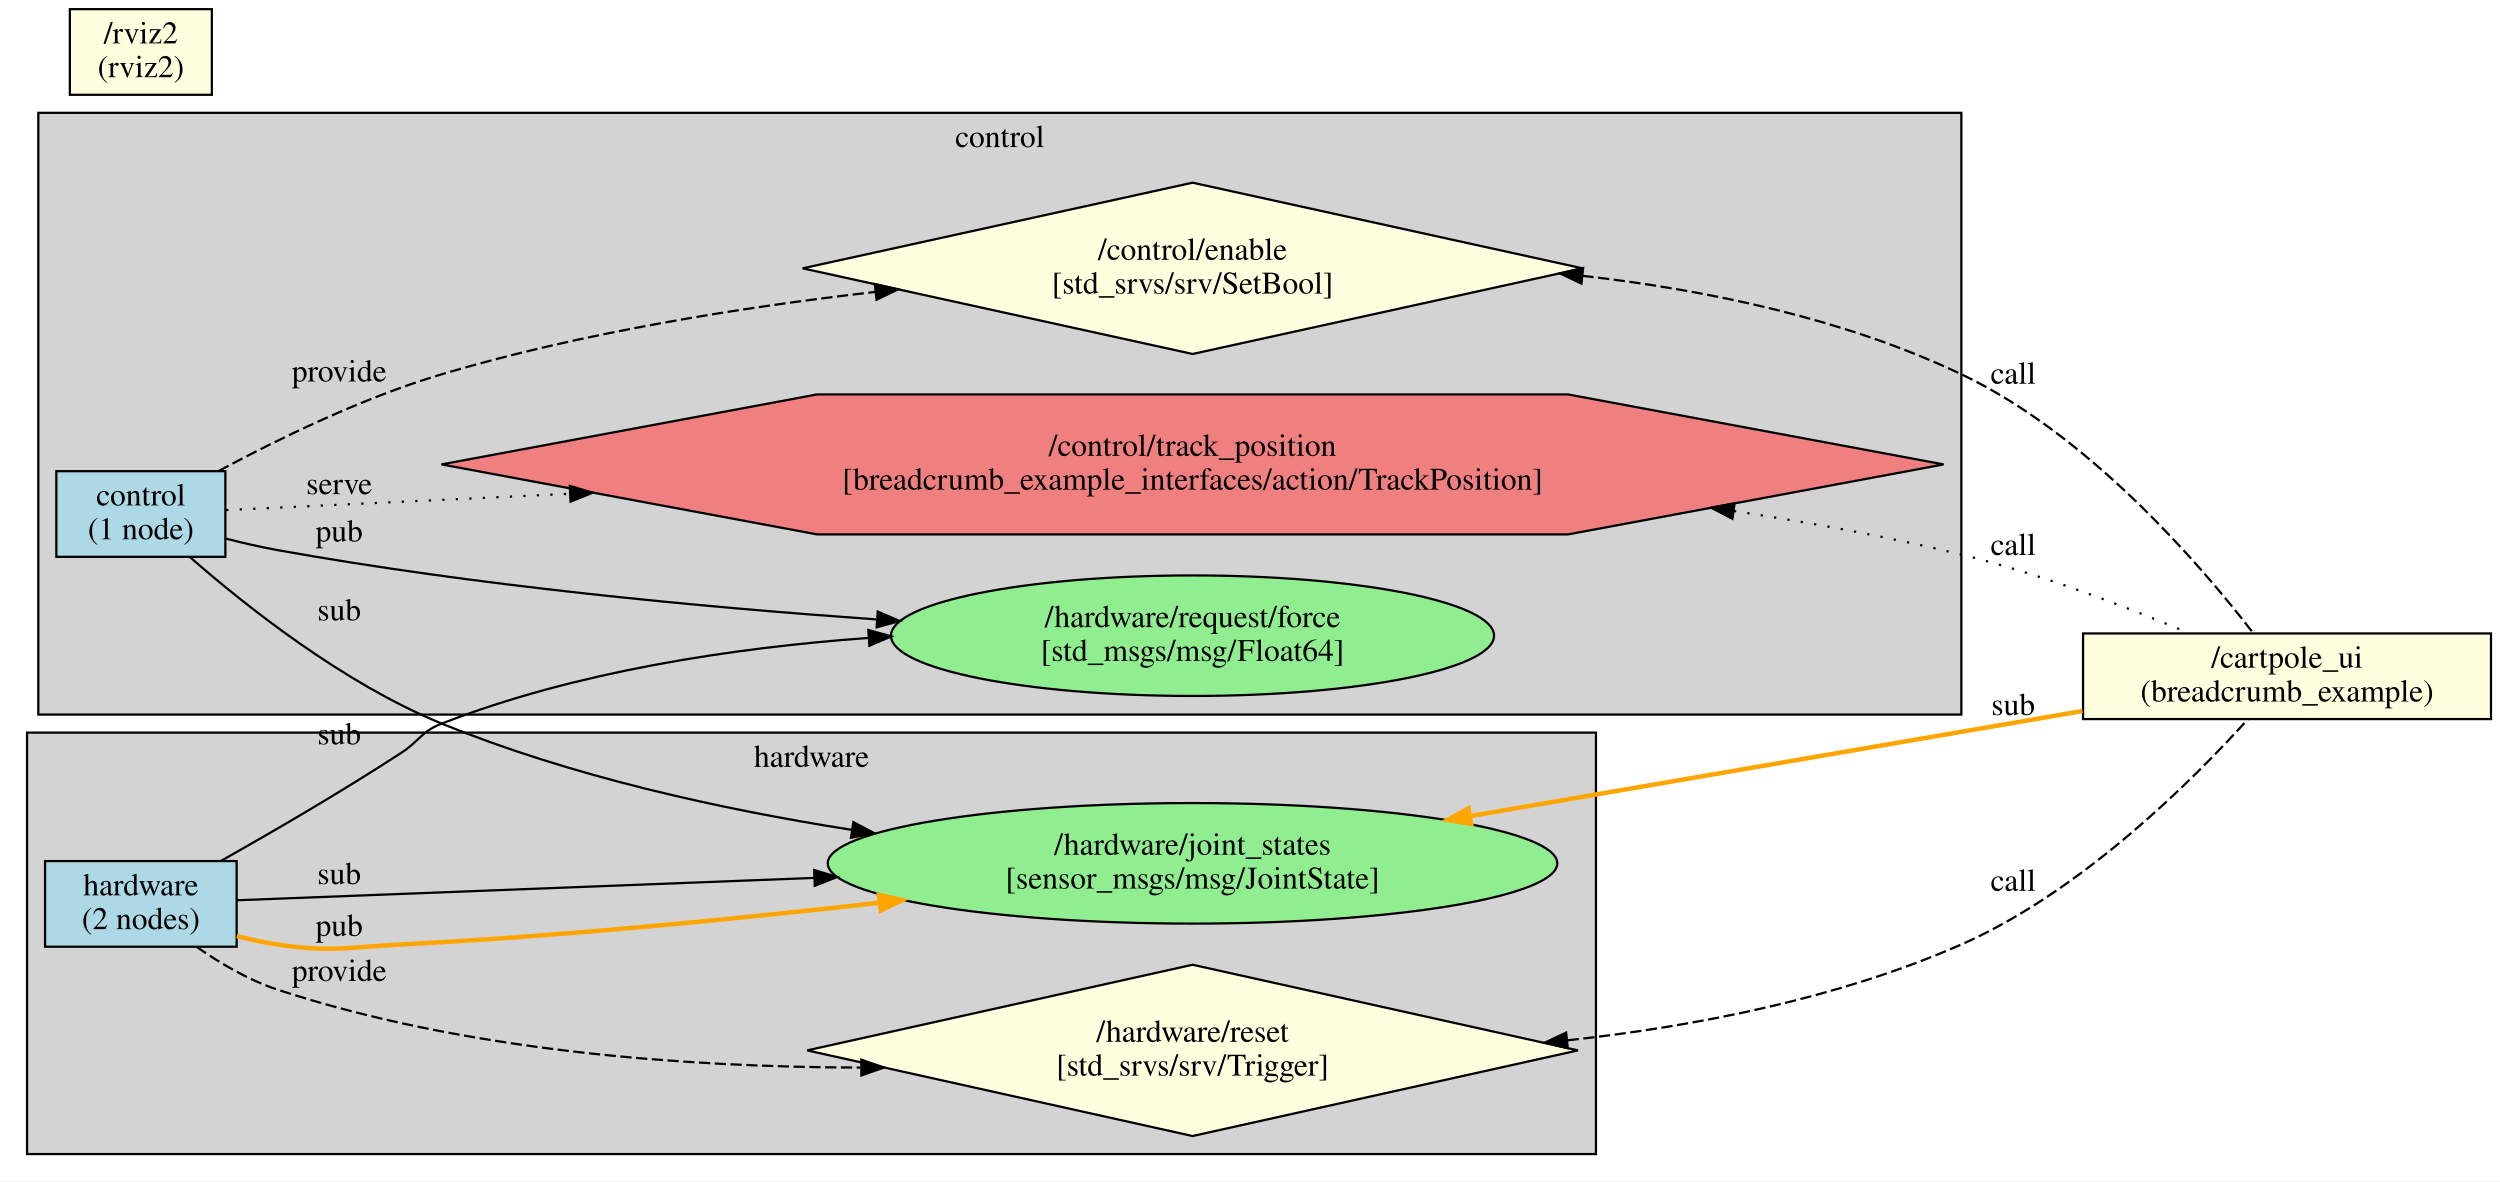
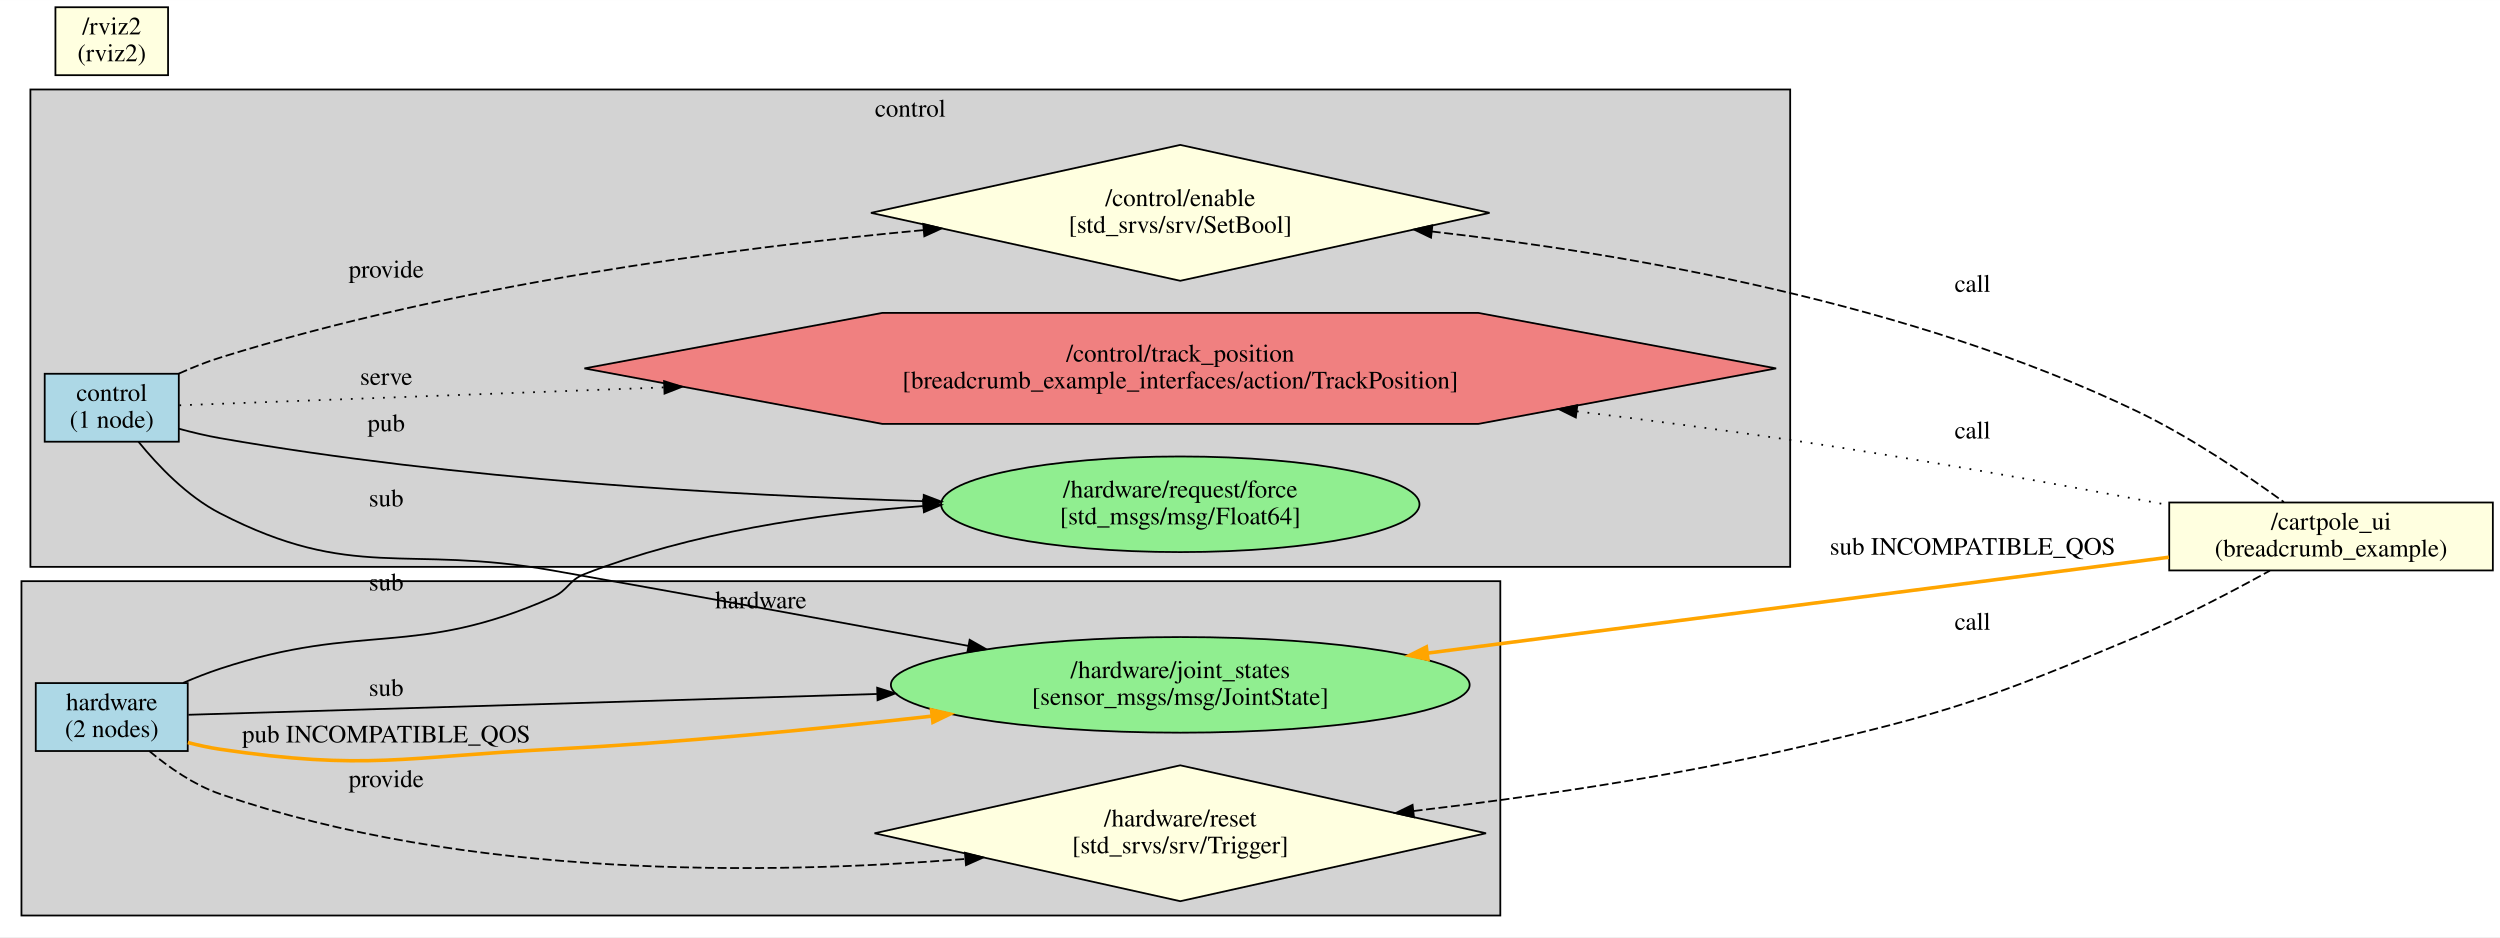
- <svg xmlns="http://www.w3.org/2000/svg" width="1109pt" height="524pt" viewBox="0.00 0.00 1109.26 524.00">
+ <svg xmlns="http://www.w3.org/2000/svg" width="1398pt" height="524pt" viewBox="0.00 0.00 1398.26 524.00">
  <g id="graph0" class="graph" transform="scale(1 1) rotate(0) translate(4 520)">
-     <polygon fill="white" stroke="transparent" points="-4,4 -4,-520 1105.26,-520 1105.26,4 -4,4" />
+     <polygon fill="white" stroke="transparent" points="-4,4 -4,-520 1394.26,-520 1394.26,4 -4,4" />
    <g id="clust1" class="cluster">
-       <polygon fill="lightgrey" stroke="black" points="13,-203 13,-470 866.26,-470 866.26,-203 13,-203" />
-       <text text-anchor="middle" x="439.63" y="-454.8" font-family="Times,serif" font-size="14.00">control</text>
+       <polygon fill="lightgrey" stroke="black" points="13,-203 13,-470 997.26,-470 997.26,-203 13,-203" />
+       <text text-anchor="middle" x="505.13" y="-454.8" font-family="Times,serif" font-size="14.00">control</text>
    </g>
    <g id="clust2" class="cluster">
-       <polygon fill="lightgrey" stroke="black" points="8,-8 8,-195 704.13,-195 704.13,-8 8,-8" />
-       <text text-anchor="middle" x="356.07" y="-179.8" font-family="Times,serif" font-size="14.00">hardware</text>
+       <polygon fill="lightgrey" stroke="black" points="8,-8 8,-195 835.13,-195 835.13,-8 8,-8" />
+       <text text-anchor="middle" x="421.57" y="-179.8" font-family="Times,serif" font-size="14.00">hardware</text>
    </g>
    <g id="node1" class="node">
      <polygon fill="lightblue" stroke="black" points="96,-311 21,-311 21,-273 96,-273 96,-311" />
      <text text-anchor="middle" x="58.5" y="-295.8" font-family="Times,serif" font-size="14.00">control</text>
      <text text-anchor="middle" x="58.5" y="-280.8" font-family="Times,serif" font-size="14.00">(1 node)</text>
    </g>
    <g id="node2" class="node">
-       <ellipse fill="lightgreen" stroke="black" cx="525.13" cy="-238" rx="133.79" ry="26.74" />
-       <text text-anchor="middle" x="525.13" y="-241.8" font-family="Times,serif" font-size="14.00">/hardware/request/force</text>
-       <text text-anchor="middle" x="525.13" y="-226.8" font-family="Times,serif" font-size="14.00">[std_msgs/msg/Float64]</text>
+       <ellipse fill="lightgreen" stroke="black" cx="656.13" cy="-238" rx="133.79" ry="26.74" />
+       <text text-anchor="middle" x="656.13" y="-241.8" font-family="Times,serif" font-size="14.00">/hardware/request/force</text>
+       <text text-anchor="middle" x="656.13" y="-226.8" font-family="Times,serif" font-size="14.00">[std_msgs/msg/Float64]</text>
    </g>
    <g id="edge5" class="edge">
-       <path fill="none" stroke="black" d="M96.1,-281.12C103.62,-279.18 111.53,-277.35 119,-276 206.66,-260.22 306.25,-250.76 384.76,-245.23" />
-       <polygon fill="black" stroke="black" points="385.46,-248.69 395.2,-244.51 384.98,-241.71 385.46,-248.69" />
-       <text text-anchor="middle" x="146.5" y="-279.8" font-family="Times,serif" font-size="14.00">pub</text>
+       <path fill="none" stroke="black" d="M96.04,-280.26C103.56,-278.21 111.49,-276.32 119,-275 251.11,-251.83 403.92,-243.02 512.51,-239.74" />
+       <polygon fill="black" stroke="black" points="512.66,-243.24 522.55,-239.45 512.46,-236.24 512.66,-243.24" />
+       <text text-anchor="middle" x="212" y="-278.8" font-family="Times,serif" font-size="14.00">pub</text>
    </g>
    <g id="node3" class="node">
-       <polygon fill="lightyellow" stroke="black" points="525.13,-439 352.13,-401 525.13,-363 698.13,-401 525.13,-439" />
-       <text text-anchor="middle" x="525.13" y="-404.8" font-family="Times,serif" font-size="14.00">/control/enable</text>
-       <text text-anchor="middle" x="525.13" y="-389.8" font-family="Times,serif" font-size="14.00">[std_srvs/srv/SetBool]</text>
+       <polygon fill="lightyellow" stroke="black" points="656.13,-439 483.13,-401 656.13,-363 829.13,-401 656.13,-439" />
+       <text text-anchor="middle" x="656.13" y="-404.8" font-family="Times,serif" font-size="14.00">/control/enable</text>
+       <text text-anchor="middle" x="656.13" y="-389.8" font-family="Times,serif" font-size="14.00">[std_srvs/srv/SetBool]</text>
    </g>
    <g id="edge7" class="edge">
-       <path fill="none" stroke="black" stroke-dasharray="5,2" d="M92.99,-311.08C119.14,-325.13 156.82,-343.54 192,-354 253.86,-372.4 324.41,-383.68 384.53,-390.55" />
-       <polygon fill="black" stroke="black" points="384.15,-394.03 394.47,-391.66 384.92,-387.07 384.15,-394.03" />
-       <text text-anchor="middle" x="146.5" y="-350.8" font-family="Times,serif" font-size="14.00">provide</text>
+       <path fill="none" stroke="black" stroke-dasharray="5,2" d="M96.01,-311.09C103.47,-314.45 111.37,-317.62 119,-320 248.84,-360.52 402.9,-381.1 512.48,-391.35" />
+       <polygon fill="black" stroke="black" points="512.34,-394.85 522.61,-392.28 512.98,-387.88 512.34,-394.85" />
+       <text text-anchor="middle" x="212" y="-364.8" font-family="Times,serif" font-size="14.00">provide</text>
    </g>
    <g id="node4" class="node">
-       <polygon fill="lightcoral" stroke="black" points="858.39,-314 691.76,-345.05 358.5,-345.05 191.87,-314 358.5,-282.95 691.76,-282.95 858.39,-314" />
-       <text text-anchor="middle" x="525.13" y="-317.8" font-family="Times,serif" font-size="14.00">/control/track_position</text>
-       <text text-anchor="middle" x="525.13" y="-302.8" font-family="Times,serif" font-size="14.00">[breadcrumb_example_interfaces/action/TrackPosition]</text>
+       <polygon fill="lightcoral" stroke="black" points="989.39,-314 822.76,-345.05 489.5,-345.05 322.87,-314 489.5,-282.95 822.76,-282.95 989.39,-314" />
+       <text text-anchor="middle" x="656.13" y="-317.8" font-family="Times,serif" font-size="14.00">/control/track_position</text>
+       <text text-anchor="middle" x="656.13" y="-302.8" font-family="Times,serif" font-size="14.00">[breadcrumb_example_interfaces/action/TrackPosition]</text>
    </g>
    <g id="edge11" class="edge">
-       <path fill="none" stroke="black" stroke-dasharray="1,5" d="M96.35,-293.74C131.57,-295.41 188.17,-298.09 248.81,-300.96" />
-       <polygon fill="black" stroke="black" points="248.82,-304.47 258.98,-301.45 249.15,-297.48 248.82,-304.47" />
-       <text text-anchor="middle" x="146.5" y="-300.8" font-family="Times,serif" font-size="14.00">serve</text>
+       <path fill="none" stroke="black" stroke-dasharray="1,5" d="M96.31,-293.36C151.4,-295.39 260.33,-299.42 367.5,-303.38" />
+       <polygon fill="black" stroke="black" points="367.41,-306.88 377.53,-303.75 367.67,-299.88 367.41,-306.88" />
+       <text text-anchor="middle" x="212" y="-304.8" font-family="Times,serif" font-size="14.00">serve</text>
    </g>
    <g id="node5" class="node">
      <polygon fill="lightblue" stroke="black" points="101,-138 16,-138 16,-100 101,-100 101,-138" />
      <text text-anchor="middle" x="58.5" y="-122.8" font-family="Times,serif" font-size="14.00">hardware</text>
      <text text-anchor="middle" x="58.5" y="-107.8" font-family="Times,serif" font-size="14.00">(2 nodes)</text>
    </g>
    <g id="edge6" class="edge">
-       <path fill="none" stroke="black" d="M381.16,-237C321.07,-232.6 251.46,-222.14 192,-199 182.8,-195.42 182.27,-191.39 174,-186 147.76,-168.9 117.08,-151.06 94.09,-138.09" />
-       <polygon fill="black" stroke="black" points="381.28,-240.52 391.49,-237.71 381.75,-233.54 381.28,-240.52" />
-       <text text-anchor="middle" x="146.5" y="-189.8" font-family="Times,serif" font-size="14.00">sub</text>
+       <path fill="none" stroke="black" d="M512.16,-237C452.07,-232.6 382.46,-222.14 323,-199 313.8,-195.42 314.02,-190.01 305,-186 227.75,-151.62 199.29,-172.51 119,-146 112.21,-143.76 105.16,-140.99 98.39,-138.08" />
+       <polygon fill="black" stroke="black" points="512.28,-240.52 522.49,-237.71 512.75,-233.54 512.28,-240.52" />
+       <text text-anchor="middle" x="212" y="-189.8" font-family="Times,serif" font-size="14.00">sub</text>
    </g>
    <g id="node8" class="node">
-       <polygon fill="lightyellow" stroke="black" points="1101.26,-239 920.26,-239 920.26,-201 1101.26,-201 1101.26,-239" />
-       <text text-anchor="middle" x="1010.76" y="-223.8" font-family="Times,serif" font-size="14.00">/cartpole_ui</text>
-       <text text-anchor="middle" x="1010.76" y="-208.8" font-family="Times,serif" font-size="14.00">(breadcrumb_example)</text>
+       <polygon fill="lightyellow" stroke="black" points="1390.26,-239 1209.26,-239 1209.26,-201 1390.26,-201 1390.26,-239" />
+       <text text-anchor="middle" x="1299.76" y="-223.8" font-family="Times,serif" font-size="14.00">/cartpole_ui</text>
+       <text text-anchor="middle" x="1299.76" y="-208.8" font-family="Times,serif" font-size="14.00">(breadcrumb_example)</text>
    </g>
    <g id="edge8" class="edge">
-       <path fill="none" stroke="black" stroke-dasharray="5,2" d="M698.11,-397.69C753.86,-391.35 814.6,-378.59 866.26,-354 922.89,-327.04 972.25,-269.61 995.53,-239.44" />
-       <polygon fill="black" stroke="black" points="697.7,-394.22 688.13,-398.76 698.44,-401.17 697.7,-394.22" />
-       <text text-anchor="middle" x="889.26" y="-349.8" font-family="Times,serif" font-size="14.00">call</text>
+       <path fill="none" stroke="black" stroke-dasharray="5,2" d="M796.78,-390.58C908.15,-377.97 1065.72,-350.32 1191.26,-290 1220.97,-275.72 1252.26,-254.56 1273.37,-239.24" />
+       <polygon fill="black" stroke="black" points="796.38,-387.1 786.82,-391.68 797.15,-394.06 796.38,-387.1" />
+       <text text-anchor="middle" x="1099.26" y="-356.8" font-family="Times,serif" font-size="14.00">call</text>
    </g>
    <g id="edge12" class="edge">
-       <path fill="none" stroke="black" stroke-dasharray="1,5" d="M765.36,-293.3C799.46,-288.2 833.92,-281.86 866.26,-274 901.18,-265.51 939.18,-250.96 967.29,-239.1" />
-       <polygon fill="black" stroke="black" points="764.66,-289.87 755.27,-294.78 765.67,-296.79 764.66,-289.87" />
-       <text text-anchor="middle" x="889.26" y="-273.8" font-family="Times,serif" font-size="14.00">call</text>
+       <path fill="none" stroke="black" stroke-dasharray="1,5" d="M877.94,-289.99C917.72,-285.11 958.77,-279.71 997.26,-274 1068.67,-263.42 1149.12,-248.87 1208.95,-237.55" />
+       <polygon fill="black" stroke="black" points="877.36,-286.54 867.86,-291.22 878.21,-293.48 877.36,-286.54" />
+       <text text-anchor="middle" x="1099.26" y="-274.8" font-family="Times,serif" font-size="14.00">call</text>
    </g>
    <g id="node6" class="node">
-       <ellipse fill="lightgreen" stroke="black" cx="525.13" cy="-137" rx="161.85" ry="26.74" />
-       <text text-anchor="middle" x="525.13" y="-140.8" font-family="Times,serif" font-size="14.00">/hardware/joint_states</text>
-       <text text-anchor="middle" x="525.13" y="-125.8" font-family="Times,serif" font-size="14.00">[sensor_msgs/msg/JointState]</text>
+       <ellipse fill="lightgreen" stroke="black" cx="656.13" cy="-137" rx="161.85" ry="26.74" />
+       <text text-anchor="middle" x="656.13" y="-140.8" font-family="Times,serif" font-size="14.00">/hardware/joint_states</text>
+       <text text-anchor="middle" x="656.13" y="-125.8" font-family="Times,serif" font-size="14.00">[sensor_msgs/msg/JointState]</text>
    </g>
    <g id="edge1" class="edge">
-       <path fill="none" stroke="orange" stroke-width="2" d="M101.08,-104.74C107.03,-103.2 113.13,-101.87 119,-101 143.18,-97.42 149.59,-99.75 174,-101 244.09,-104.59 321.77,-112.21 386.11,-119.51" />
-       <polygon fill="orange" stroke="orange" stroke-width="2" points="385.99,-123.02 396.32,-120.68 386.79,-116.07 385.99,-123.02" />
-       <text text-anchor="middle" x="146.5" y="-104.8" font-family="Times,serif" font-size="14.00">pub</text>
+       <path fill="none" stroke="orange" stroke-width="2" d="M101.08,-104.74C107.03,-103.2 113.13,-101.87 119,-101 200.78,-88.9 222.44,-96.77 305,-101 375.09,-104.59 452.77,-112.21 517.11,-119.51" />
+       <polygon fill="orange" stroke="orange" stroke-width="2" points="516.99,-123.02 527.32,-120.68 517.79,-116.07 516.99,-123.02" />
+       <text text-anchor="middle" x="212" y="-104.8" font-family="Times,serif" font-size="14.00">pub INCOMPATIBLE_QOS</text>
    </g>
    <g id="node7" class="node">
-       <polygon fill="lightyellow" stroke="black" points="525.13,-92 354.13,-54 525.13,-16 696.13,-54 525.13,-92" />
-       <text text-anchor="middle" x="525.13" y="-57.8" font-family="Times,serif" font-size="14.00">/hardware/reset</text>
-       <text text-anchor="middle" x="525.13" y="-42.8" font-family="Times,serif" font-size="14.00">[std_srvs/srv/Trigger]</text>
+       <polygon fill="lightyellow" stroke="black" points="656.13,-92 485.13,-54 656.13,-16 827.13,-54 656.13,-92" />
+       <text text-anchor="middle" x="656.13" y="-57.8" font-family="Times,serif" font-size="14.00">/hardware/reset</text>
+       <text text-anchor="middle" x="656.13" y="-42.8" font-family="Times,serif" font-size="14.00">[std_srvs/srv/Trigger]</text>
    </g>
    <g id="edge9" class="edge">
-       <path fill="none" stroke="black" stroke-dasharray="5,2" d="M83.27,-99.93C93.64,-92.68 106.31,-85.17 119,-81 201.84,-53.78 299.21,-46.56 377.73,-46.37" />
-       <polygon fill="black" stroke="black" points="378.18,-49.87 388.19,-46.39 378.19,-42.87 378.18,-49.87" />
-       <text text-anchor="middle" x="146.5" y="-84.8" font-family="Times,serif" font-size="14.00">provide</text>
+       <path fill="none" stroke="black" stroke-dasharray="5,2" d="M79.53,-99.95C90.34,-90.93 104.43,-81.05 119,-76 256.01,-28.55 424.59,-30.67 535.71,-39.62" />
+       <polygon fill="black" stroke="black" points="535.69,-43.13 545.95,-40.47 536.28,-36.15 535.69,-43.13" />
+       <text text-anchor="middle" x="212" y="-79.8" font-family="Times,serif" font-size="14.00">provide</text>
    </g>
    <g id="edge3" class="edge">
-       <path fill="none" stroke="black" d="M373.97,-151.85C315.64,-160.98 249.23,-175.62 192,-199 148.29,-216.86 104.89,-251.33 80.21,-272.92" />
-       <polygon fill="black" stroke="black" points="374.64,-155.29 384,-150.32 373.59,-148.36 374.64,-155.29" />
-       <text text-anchor="middle" x="146.5" y="-244.8" font-family="Times,serif" font-size="14.00">sub</text>
+       <path fill="none" stroke="black" d="M537.65,-158.79C469.7,-171.31 382.56,-187.24 305,-201 222.41,-215.65 193.57,-194.58 119,-233 100.64,-242.46 84.34,-259.58 73.46,-272.95" />
+       <polygon fill="black" stroke="black" points="538.33,-162.22 547.53,-156.97 537.06,-155.34 538.33,-162.22" />
+       <text text-anchor="middle" x="212" y="-236.8" font-family="Times,serif" font-size="14.00">sub</text>
    </g>
    <g id="edge4" class="edge">
-       <path fill="none" stroke="black" d="M357.11,-130.53C265.23,-126.97 158.52,-122.84 101.14,-120.61" />
-       <polygon fill="black" stroke="black" points="357.25,-134.04 367.38,-130.93 357.52,-127.04 357.25,-134.04" />
-       <text text-anchor="middle" x="146.5" y="-127.8" font-family="Times,serif" font-size="14.00">sub</text>
+       <path fill="none" stroke="black" d="M486.47,-131.9C354.35,-127.91 180.16,-122.65 101.38,-120.27" />
+       <polygon fill="black" stroke="black" points="486.61,-135.41 496.71,-132.21 486.82,-128.41 486.61,-135.41" />
+       <text text-anchor="middle" x="212" y="-130.8" font-family="Times,serif" font-size="14.00">sub</text>
    </g>
    <g id="edge2" class="edge">
-       <path fill="none" stroke="orange" stroke-width="2" d="M648.22,-157.95C732.79,-172.47 843.48,-191.46 920,-204.59" />
-       <polygon fill="orange" stroke="orange" stroke-width="2" points="648.75,-154.49 638.3,-156.25 647.56,-161.39 648.75,-154.49" />
-       <text text-anchor="middle" x="889.26" y="-202.8" font-family="Times,serif" font-size="14.00">sub</text>
+       <path fill="none" stroke="orange" stroke-width="2" d="M794.34,-154.75C919.67,-170.96 1101.37,-194.47 1209.05,-208.39" />
+       <polygon fill="orange" stroke="orange" stroke-width="2" points="794.65,-151.26 784.28,-153.45 793.75,-158.2 794.65,-151.26" />
+       <text text-anchor="middle" x="1099.26" y="-209.8" font-family="Times,serif" font-size="14.00">sub INCOMPATIBLE_QOS</text>
    </g>
    <g id="edge10" class="edge">
-       <path fill="none" stroke="black" stroke-dasharray="5,2" d="M691.56,-58.46C748.78,-64.73 812.09,-77.15 866.26,-101 919.58,-124.48 968.86,-173.77 993.43,-200.97" />
-       <polygon fill="black" stroke="black" points="691.63,-54.95 681.32,-57.39 690.91,-61.91 691.63,-54.95" />
-       <text text-anchor="middle" x="889.26" y="-124.8" font-family="Times,serif" font-size="14.00">call</text>
+       <path fill="none" stroke="black" stroke-dasharray="5,2" d="M786.65,-66.45C850.54,-73.97 928.46,-85.21 997.26,-101 1085.62,-121.28 1107.66,-128.94 1191.26,-164 1216.88,-174.74 1244.66,-189.3 1265.56,-200.87" />
+       <polygon fill="black" stroke="black" points="786.85,-62.95 776.52,-65.27 786.05,-69.9 786.85,-62.95" />
+       <text text-anchor="middle" x="1099.26" y="-167.8" font-family="Times,serif" font-size="14.00">call</text>
    </g>
    <g id="node9" class="node">
      <polygon fill="lightyellow" stroke="black" points="90,-516 27,-516 27,-478 90,-478 90,-516" />
      <text text-anchor="middle" x="58.5" y="-500.8" font-family="Times,serif" font-size="14.00">/rviz2</text>
      <text text-anchor="middle" x="58.5" y="-485.8" font-family="Times,serif" font-size="14.00">(rviz2)</text>
    </g>
  </g>
</svg>
